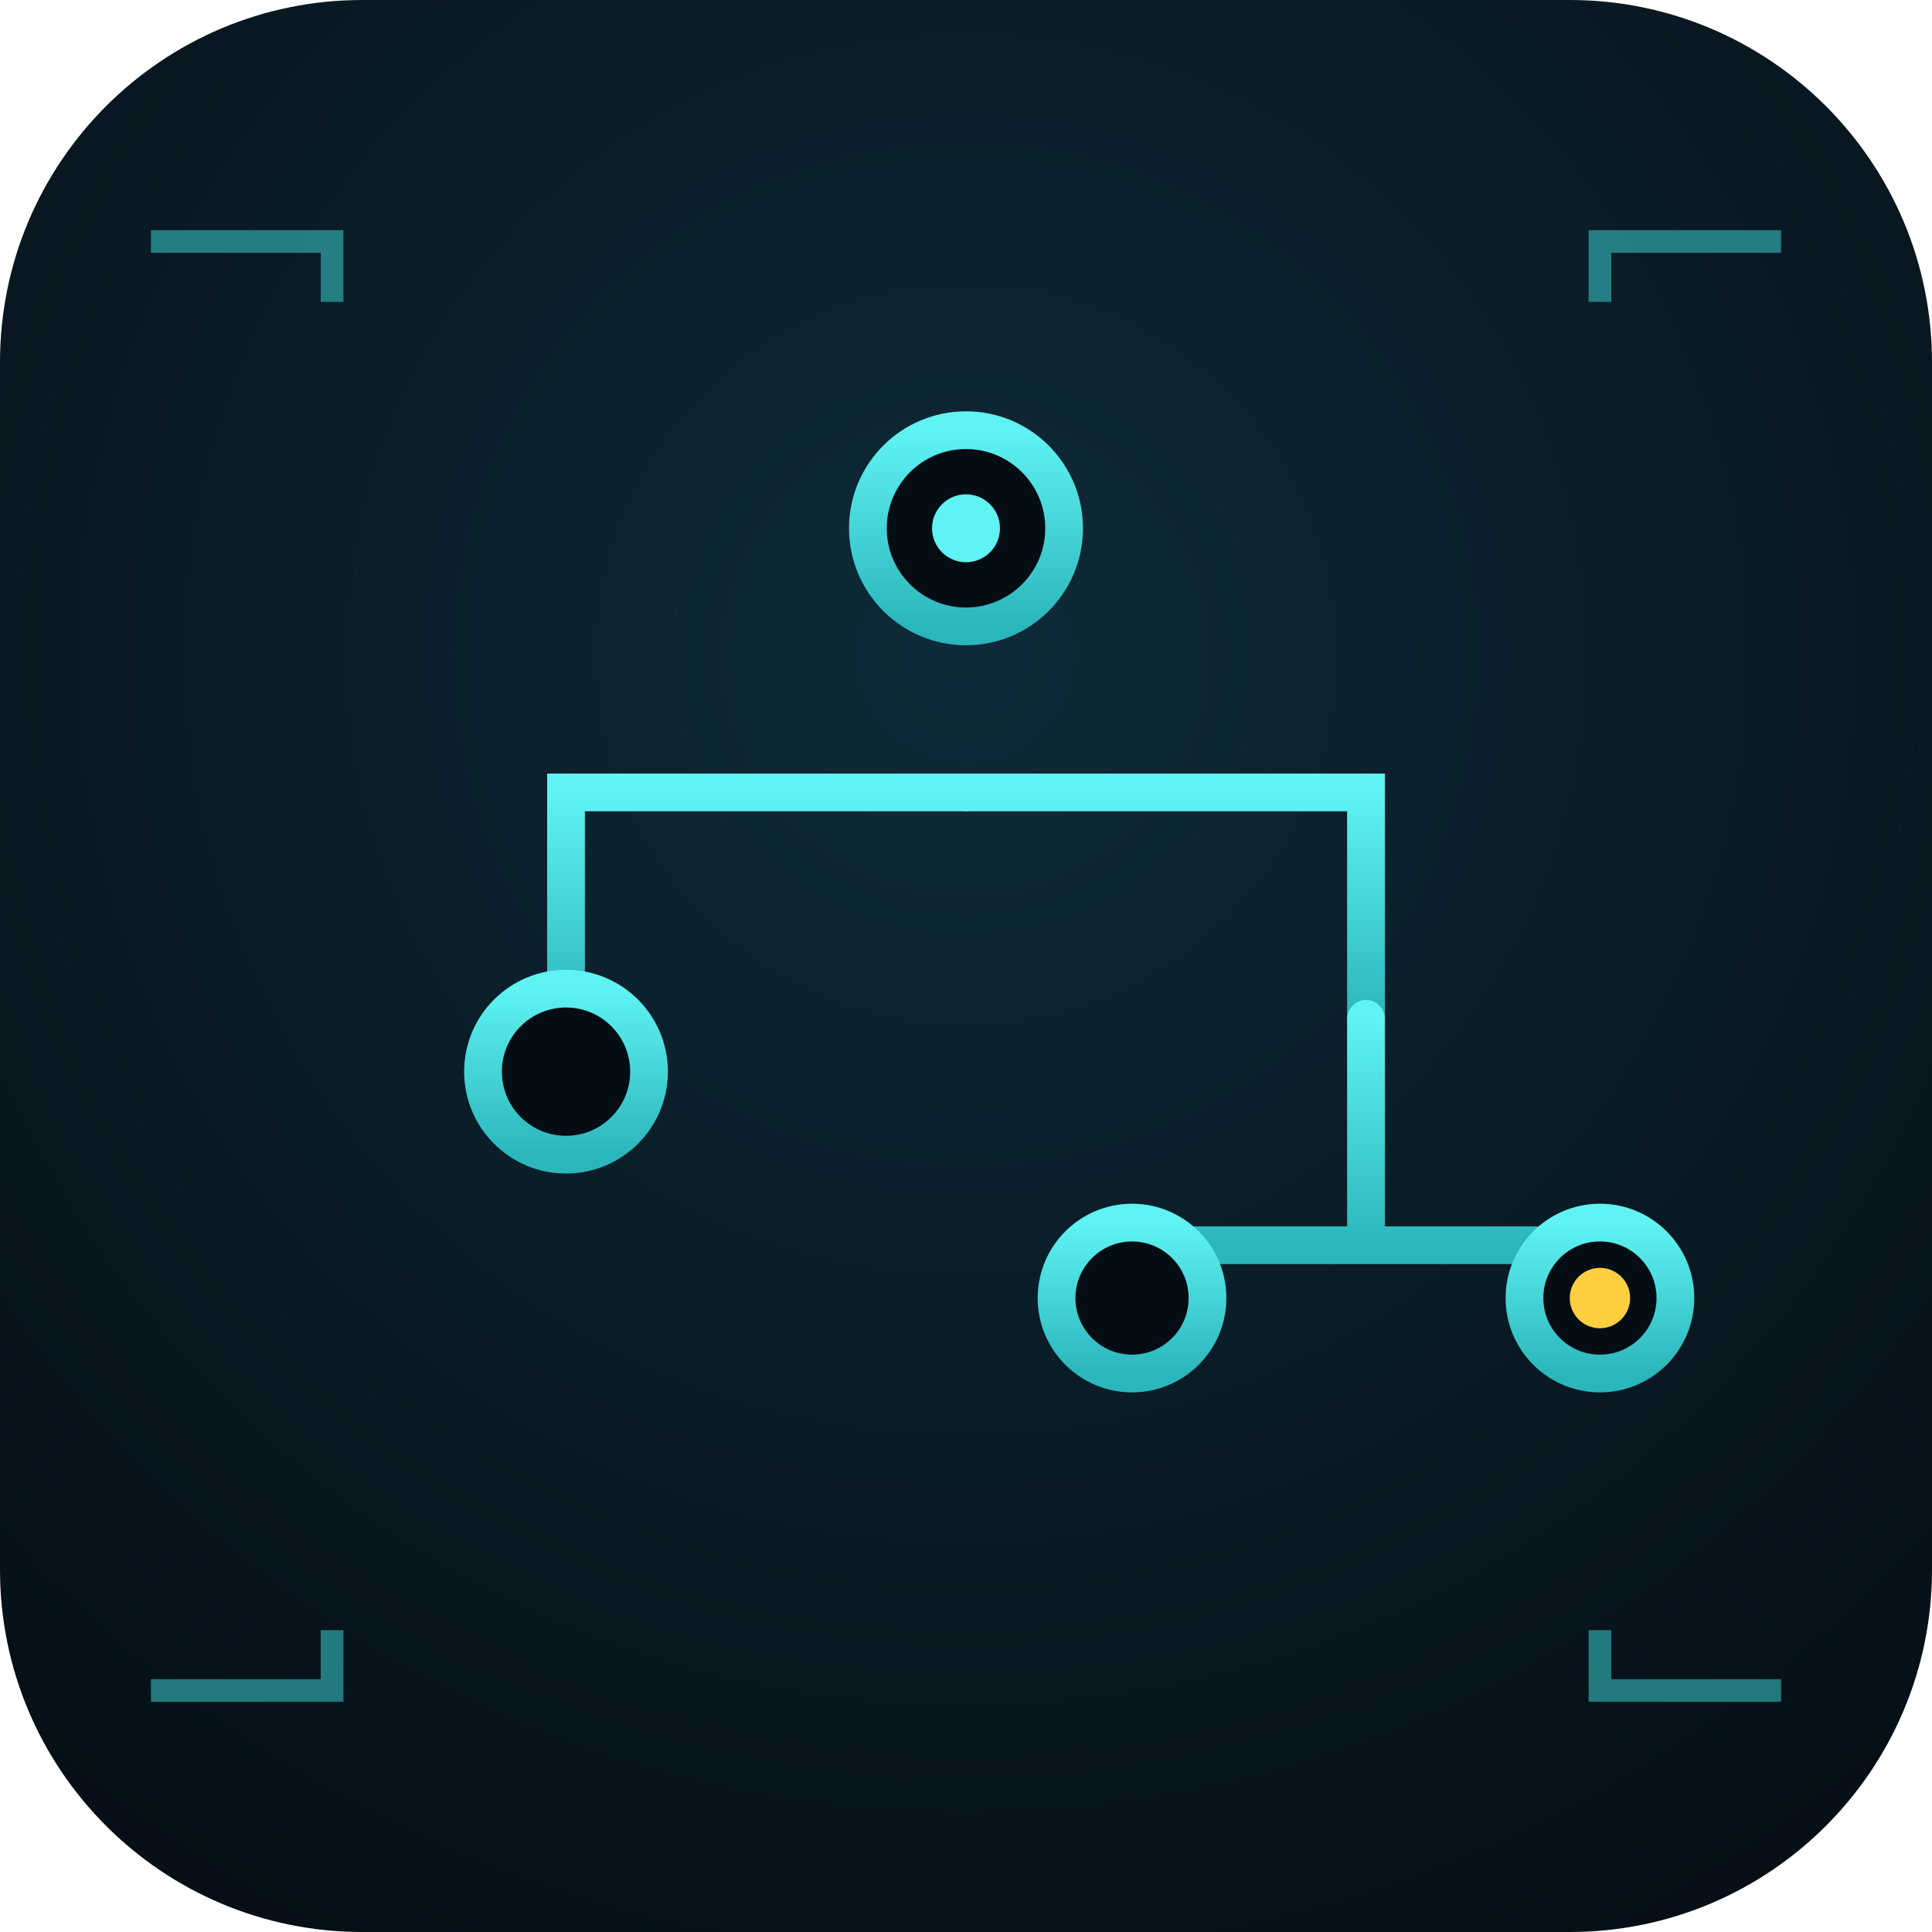
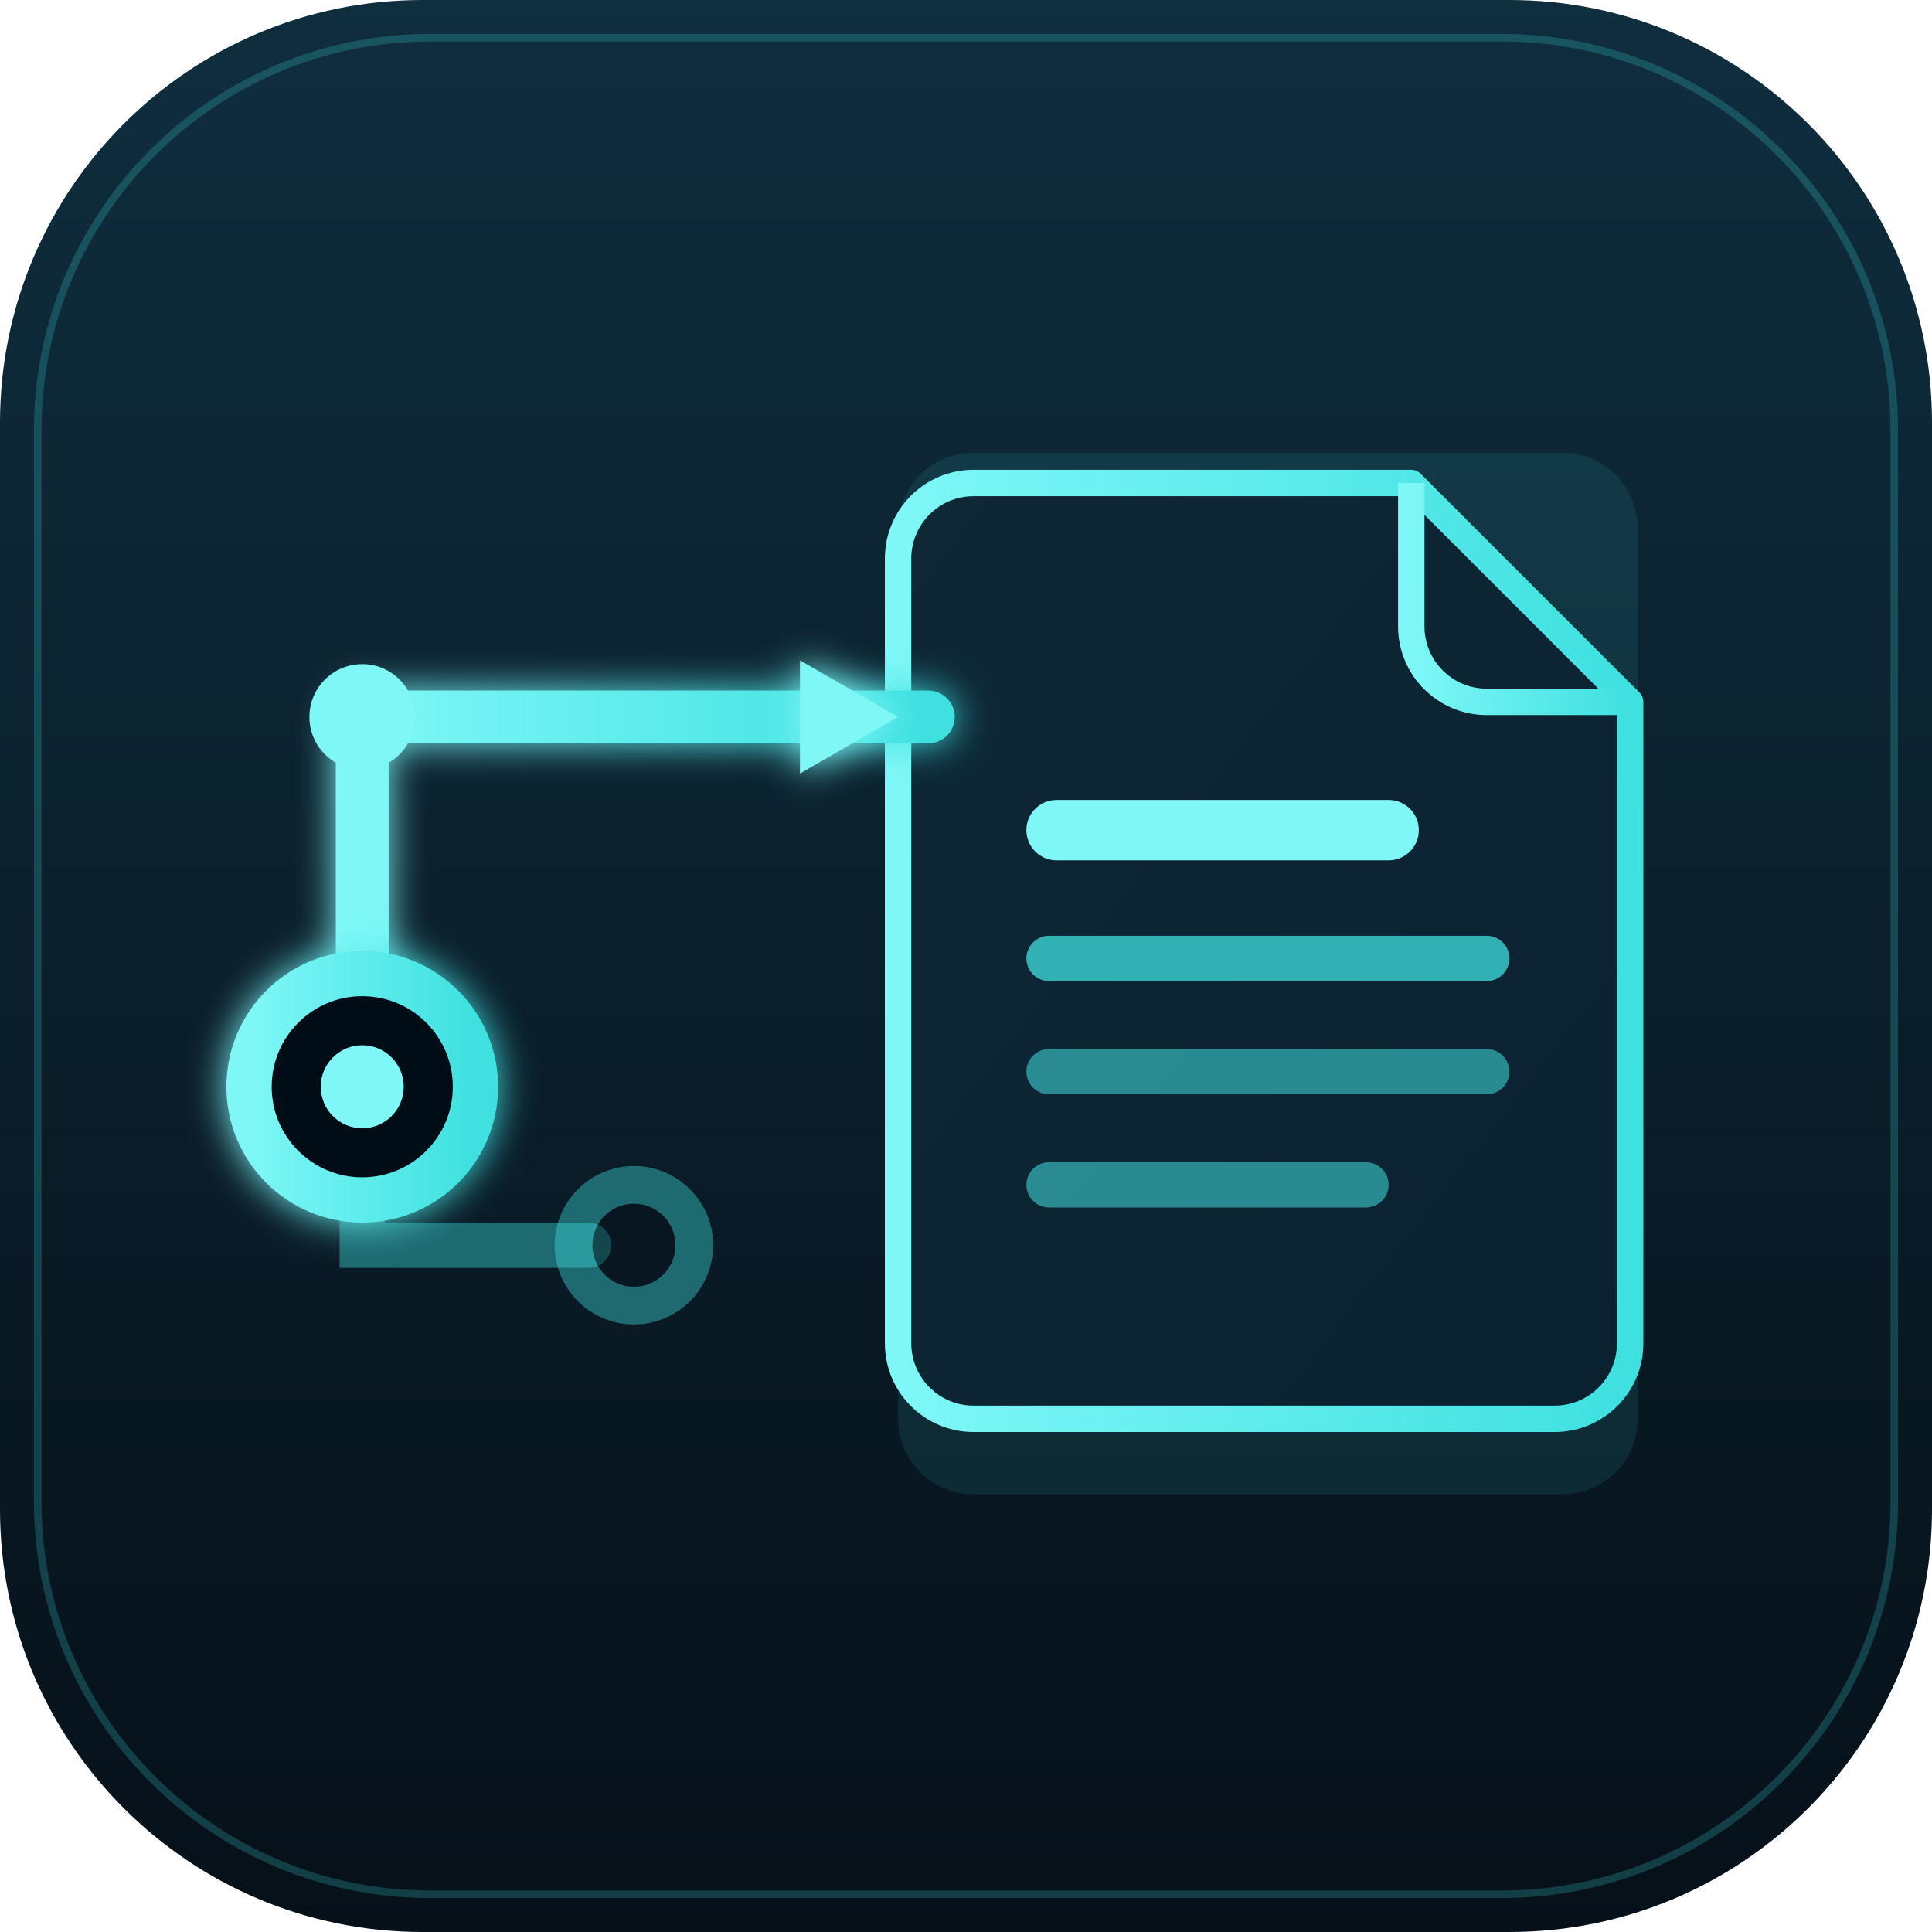
- <svg xmlns="http://www.w3.org/2000/svg" viewBox="0 0 512 512" role="img" aria-label="Case By Case">
+ <svg xmlns="http://www.w3.org/2000/svg" viewBox="0 0 512 512" role="img" aria-label="Case By Case — ツリーでマニュアルにたどり着く">
  <defs>
-     <radialGradient id="bg" cx="50%" cy="34%" r="80%">
-       <stop offset="0%" stop-color="#0e2a38" />
-       <stop offset="100%" stop-color="#050d14" />
-     </radialGradient>
-     <linearGradient id="cy" x1="0" y1="0" x2="0" y2="1">
-       <stop offset="0%" stop-color="#5ff3f3" />
-       <stop offset="100%" stop-color="#2bb6bb" />
+     <linearGradient id="bg" x1="0" y1="0" x2="0" y2="1">
+       <stop offset="0%" stop-color="#0f2e3e" />
+       <stop offset="100%" stop-color="#061019" />
    </linearGradient>
+     <linearGradient id="doc" x1="0" y1="0" x2="1" y2="1">
+       <stop offset="0%" stop-color="#0e2836" />
+       <stop offset="100%" stop-color="#0a2130" />
+     </linearGradient>
+     <linearGradient id="chosen" x1="0" y1="0" x2="1" y2="0">
+       <stop offset="0%" stop-color="#7ff7f7" />
+       <stop offset="100%" stop-color="#3fe0e0" />
+     </linearGradient>
+     <filter id="glow" x="-50%" y="-50%" width="200%" height="200%">
+       <feGaussianBlur stdDeviation="5" result="b" />
+       <feMerge>
+         <feMergeNode in="b" />
+         <feMergeNode in="SourceGraphic" />
+       </feMerge>
+     </filter>
  </defs>
-   <rect width="512" height="512" rx="96" fill="url(#bg)" />
-   <g fill="none" stroke="#3fe0e0" stroke-width="6" opacity="0.5">
-     <path d="M40 64 H88 V80 M472 64 H424 V80 M40 448 H88 V432 M472 448 H424 V432" />
+   <rect width="512" height="512" rx="112" fill="url(#bg)" />
+   <rect x="10" y="10" width="492" height="492" rx="104" fill="none" stroke="#3fe0e0" stroke-opacity="0.22" stroke-width="2" />
+   <g>
+     <rect x="238" y="120" width="196" height="276" rx="20" fill="#3fe0e0" opacity="0.10" />
+     <path d="M238 148 a20 20 0 0 1 20-20 h116 l58 58 v170 a20 20 0 0 1-20 20 H258 a20 20 0 0 1-20-20 Z" fill="url(#doc)" stroke="url(#chosen)" stroke-width="7" stroke-linejoin="round" />
+     <path d="M374 128 v38 a20 20 0 0 0 20 20 h38" fill="none" stroke="url(#chosen)" stroke-width="7" stroke-linejoin="round" />
+     <rect x="272" y="212" width="104" height="16" rx="8" fill="#7ff7f7" />
+     <rect x="272" y="248" width="128" height="12" rx="6" fill="#3fe0e0" opacity="0.75" />
+     <rect x="272" y="278" width="128" height="12" rx="6" fill="#3fe0e0" opacity="0.55" />
+     <rect x="272" y="308" width="96" height="12" rx="6" fill="#3fe0e0" opacity="0.55" />
  </g>
-   <g stroke="url(#cy)" stroke-width="10" fill="none" stroke-linecap="round">
-     <path d="M256 150 V210" />
-     <path d="M256 210 H150 V270" />
-     <path d="M256 210 H362 V270" />
-     <path d="M362 270 V330 H300 M362 330 H424" />
+   <g fill="none" stroke="#3fe0e0" stroke-width="12" stroke-linecap="round" opacity="0.4">
+     <path d="M96 262 V330 h60" />
  </g>
-   <g fill="#050d14" stroke="url(#cy)" stroke-width="10">
-     <circle cx="256" cy="140" r="26" />
-     <circle cx="150" cy="284" r="22" />
-     <circle cx="300" cy="344" r="20" />
-     <circle cx="424" cy="344" r="20" />
-   </g>
-   <circle cx="256" cy="140" r="9" fill="#5ff3f3" />
-   <circle cx="424" cy="344" r="8" fill="#ffcf3f" />
+   <circle cx="168" cy="330" r="16" fill="#061019" stroke="#3fe0e0" stroke-width="10" opacity="0.4" />
+   <path d="M96 262 V190 h150" fill="none" stroke="url(#chosen)" stroke-width="14" stroke-linecap="round" stroke-linejoin="round" filter="url(#glow)" />
+   <path d="M238 190 l-26 -15 v30 z" fill="#7ff7f7" filter="url(#glow)" />
+   <circle cx="96" cy="288" r="30" fill="#061019" stroke="url(#chosen)" stroke-width="12" filter="url(#glow)" />
+   <circle cx="96" cy="288" r="11" fill="#7ff7f7" />
+   <circle cx="96" cy="190" r="14" fill="#7ff7f7" />
</svg>
